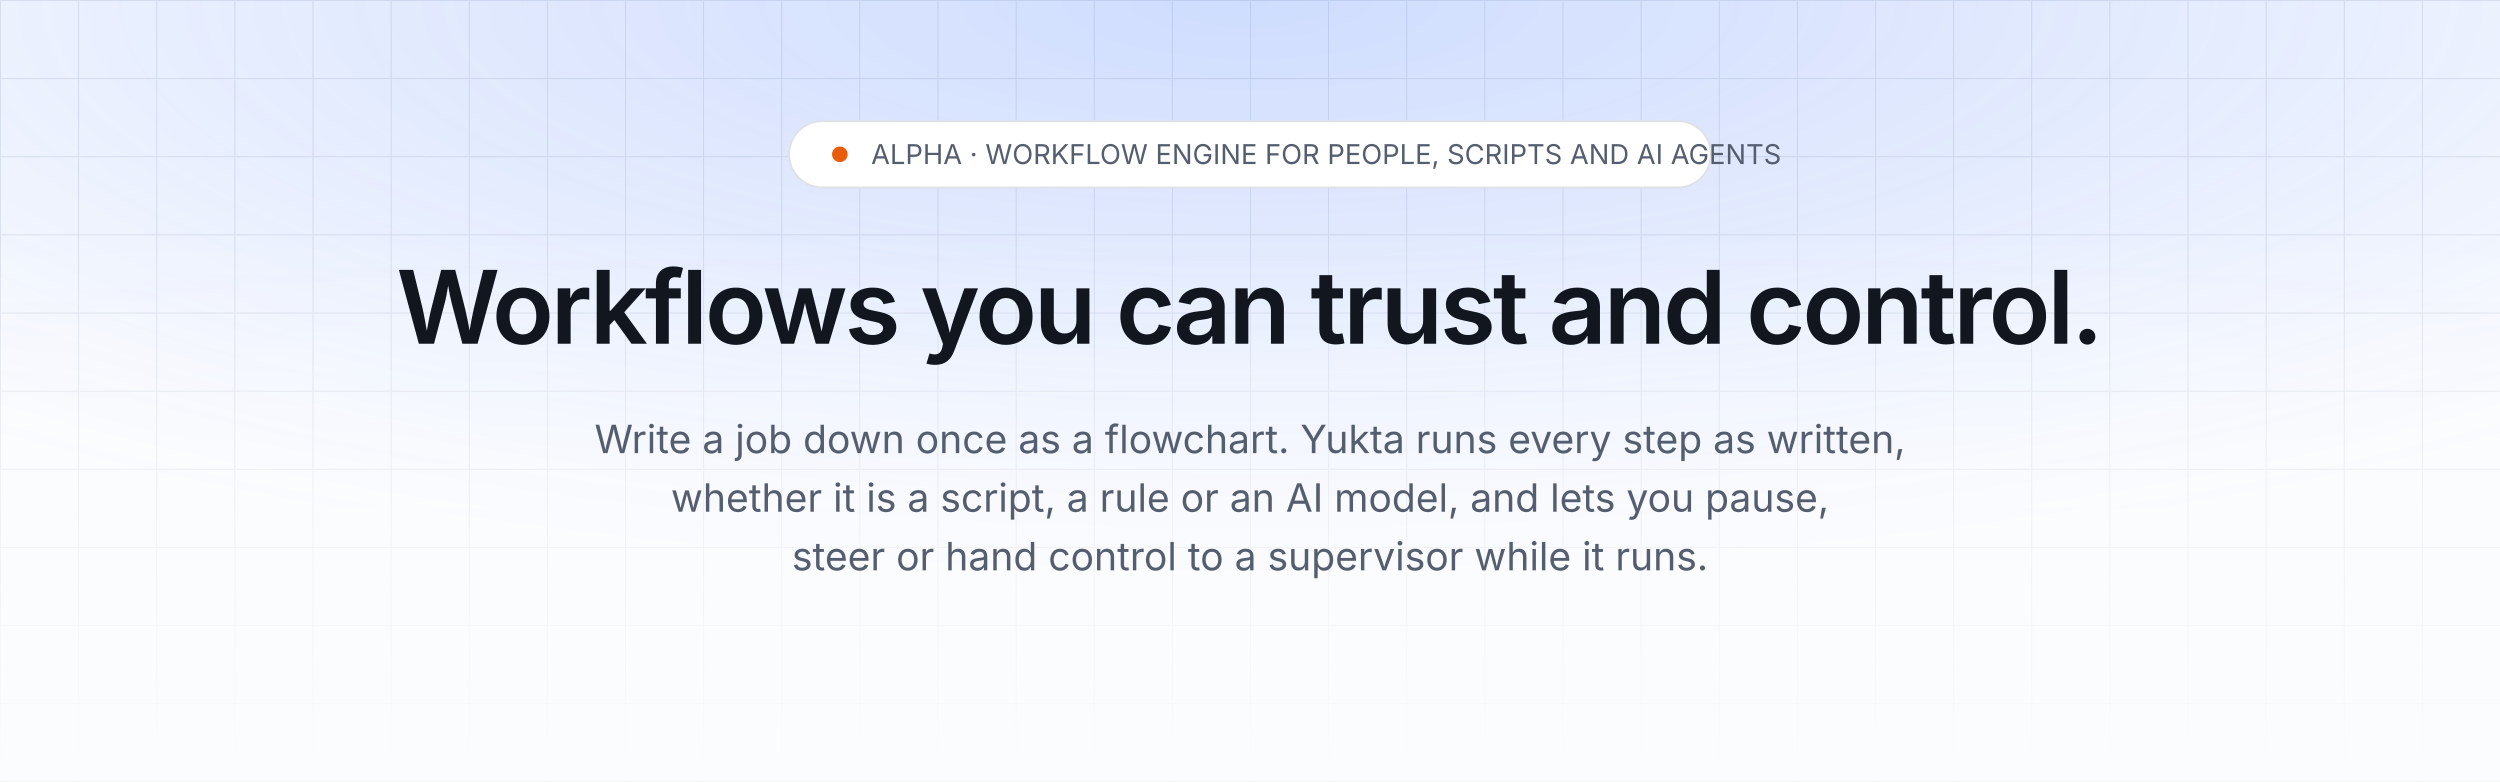
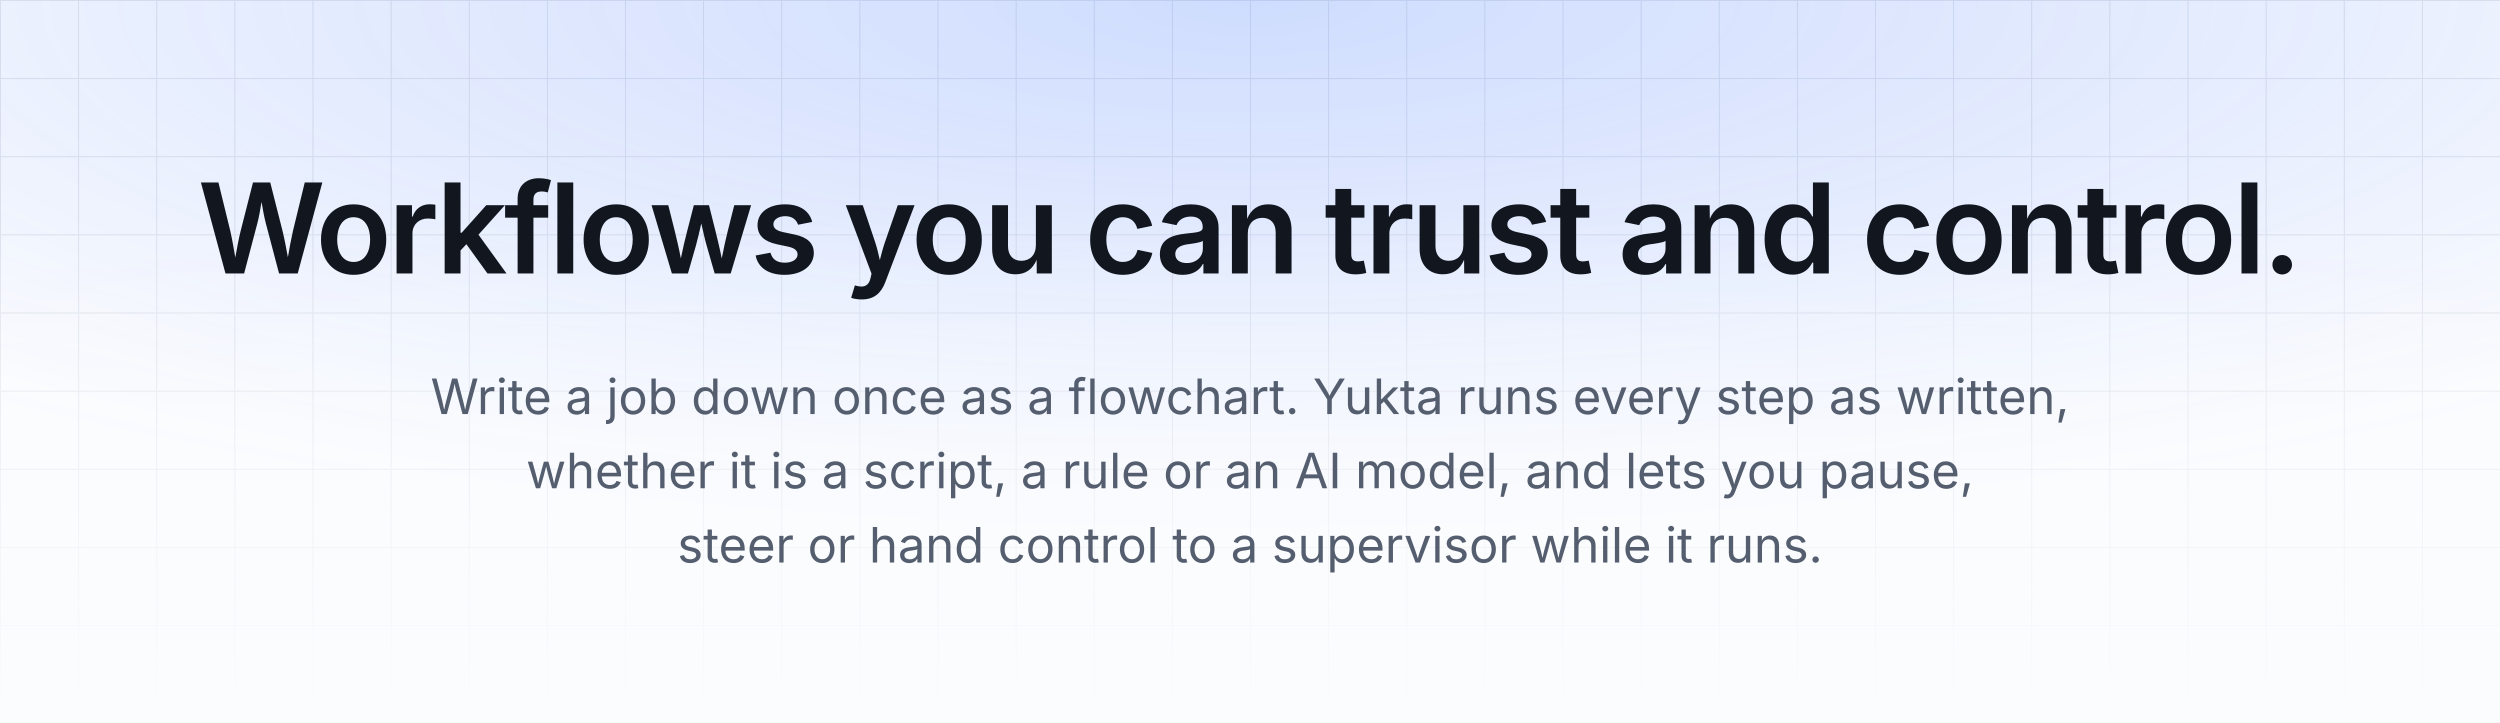
- <svg xmlns="http://www.w3.org/2000/svg" viewBox="0 0 1280 400" width="1280" height="400" role="img" aria-label="Yukta: workflows you can trust and control">
+ <svg xmlns="http://www.w3.org/2000/svg" viewBox="0 0 1280 370" width="1280" height="370" role="img" aria-label="Yukta: workflows you can trust and control">
  <defs>
    <pattern id="grid" width="40" height="40" patternUnits="userSpaceOnUse">
      <path d="M40 0H0V40" fill="none" stroke="#DEE1E8" stroke-width="1" />
    </pattern>
    <radialGradient id="glow" cx="50%" cy="0%" r="75%">
      <stop offset="0" stop-color="#2F6BFF" stop-opacity="0.22" />
      <stop offset="1" stop-color="#2F6BFF" stop-opacity="0" />
    </radialGradient>
    <linearGradient id="fade" x1="0" y1="0" x2="0" y2="1">
      <stop offset="0.3" stop-color="#fff" />
      <stop offset="1" stop-color="#000" />
    </linearGradient>
    <mask id="m">
-       <rect width="1280" height="400" fill="url(#fade)" />
+       <rect width="1280" height="370" fill="url(#fade)" />
    </mask>
  </defs>
-   <rect width="1280" height="400" fill="#FBFCFE" />
+   <rect width="1280" height="370" fill="#FBFCFE" />
  <g mask="url(#m)">
-     <rect width="1280" height="400" fill="url(#grid)" opacity="0.8" />
-     <rect width="1280" height="400" fill="url(#glow)" />
+     <rect width="1280" height="370" fill="url(#grid)" opacity="0.8" />
+     <rect width="1280" height="370" fill="url(#glow)" />
  </g>
  <g font-family="Inter, -apple-system, 'Segoe UI', Roboto, Helvetica, Arial, sans-serif" text-anchor="middle">
-     <rect x="404" y="62" width="472" height="34" rx="17" fill="#FFFFFF" stroke="#DEE1E8" />
-     <circle cx="430" cy="79" r="4" fill="#E85D0C" />
-     <text x="446" y="84" font-size="14" fill="#545E6F" text-anchor="start" textLength="416" lengthAdjust="spacing">ALPHA · WORKFLOW ENGINE FOR PEOPLE, SCRIPTS AND AI AGENTS</text>
-     <text x="640" y="176" font-size="52" font-weight="600" fill="#11161F" letter-spacing="-1.5">Workflows you can trust and control.</text>
-     <text x="640" y="232" font-size="20" fill="#545E6F">Write a job down once as a flowchart. Yukta runs every step as written,</text>
-     <text x="640" y="262" font-size="20" fill="#545E6F">whether it is a script, a rule or an AI model, and lets you pause,</text>
-     <text x="640" y="292" font-size="20" fill="#545E6F">steer or hand control to a supervisor while it runs.</text>
+     <text x="640" y="140" font-size="64" font-weight="600" fill="#11161F" letter-spacing="-1.8">Workflows you can trust and control.</text>
+     <text x="640" y="212" font-size="25" fill="#545E6F">Write a job down once as a flowchart. Yukta runs every step as written,</text>
+     <text x="640" y="250" font-size="25" fill="#545E6F">whether it is a script, a rule or an AI model, and lets you pause,</text>
+     <text x="640" y="288" font-size="25" fill="#545E6F">steer or hand control to a supervisor while it runs.</text>
  </g>
</svg>
